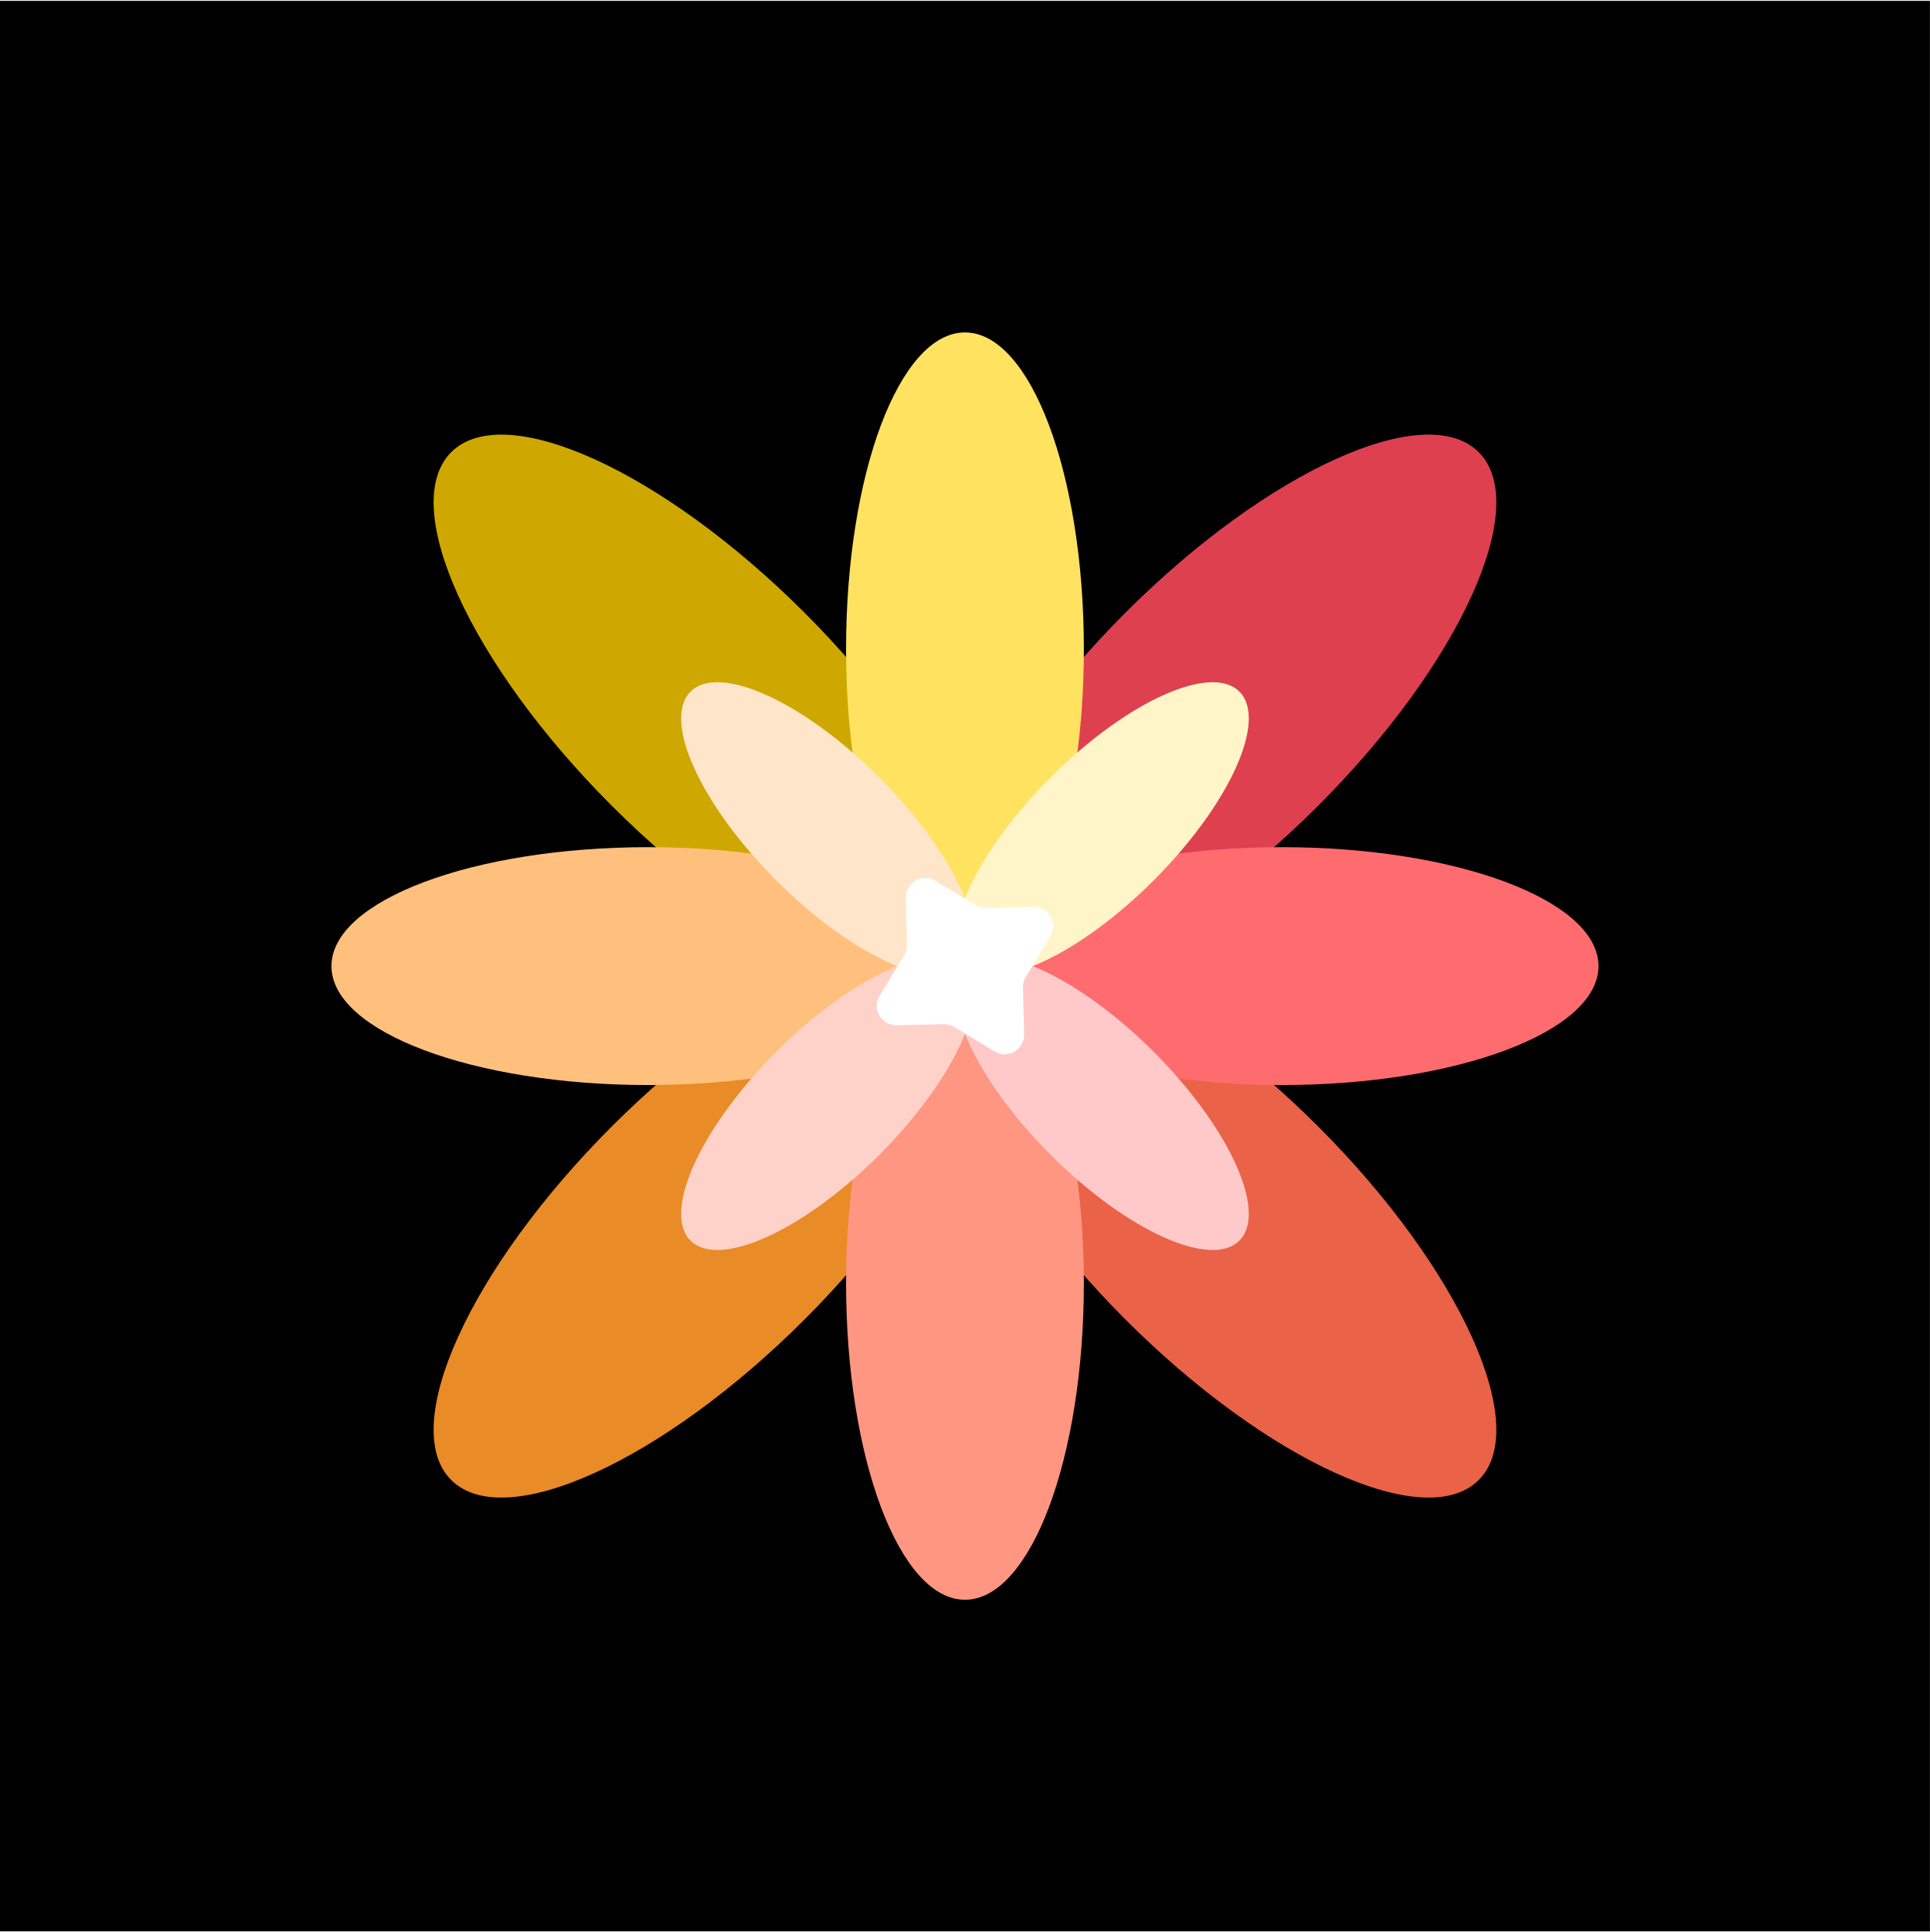
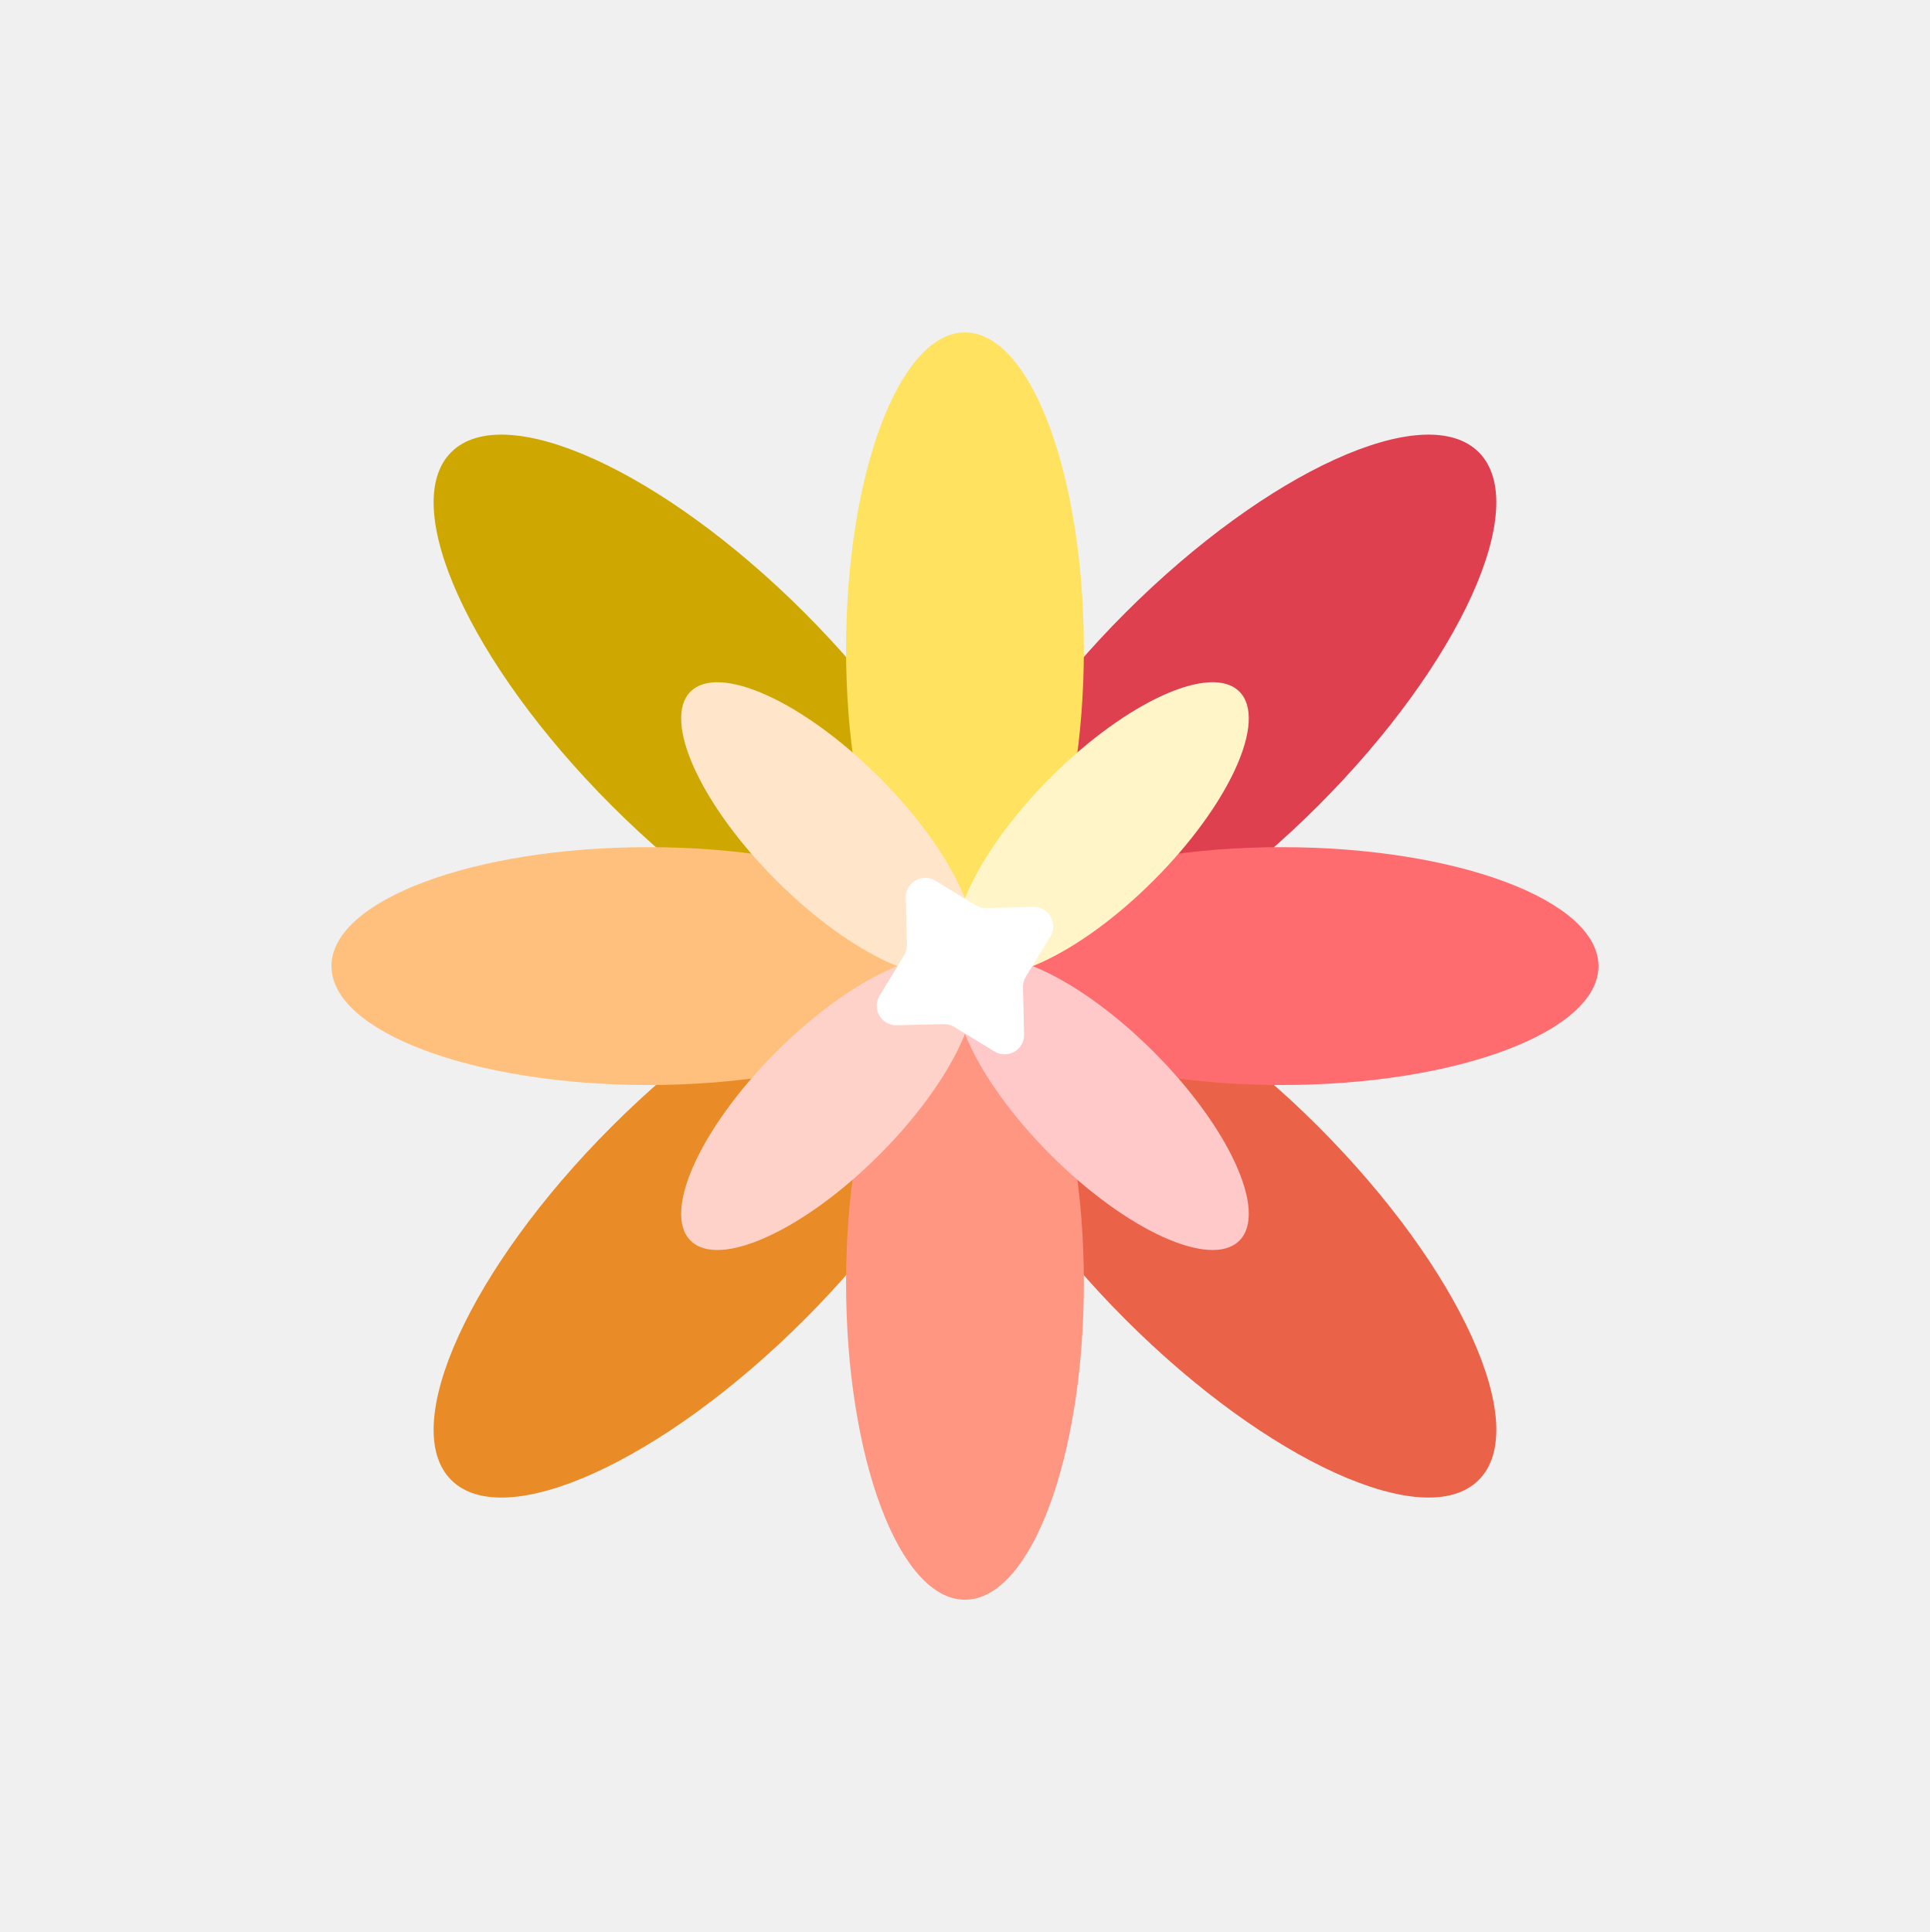
- <svg xmlns="http://www.w3.org/2000/svg" width="1200" height="1201" viewBox="0 0 1200 1201" fill="none">
-   <g clip-path="url(#clip0_235_234)">
-     <rect width="1200" height="1200" transform="translate(0 0.558594)" fill="black" />
-     <ellipse cx="440.276" cy="440.838" rx="84.792" ry="225.888" transform="rotate(-45 440.276 440.838)" fill="#CEA800" />
-     <ellipse cx="759.73" cy="760.291" rx="84.792" ry="225.888" transform="rotate(-45 759.73 760.291)" fill="#EA6247" />
-     <ellipse cx="759.724" cy="440.835" rx="84.792" ry="225.888" transform="rotate(45 759.724 440.835)" fill="#DE4050" />
-     <ellipse cx="440.27" cy="760.29" rx="84.792" ry="225.888" transform="rotate(45 440.27 760.29)" fill="#E98B26" />
-     <ellipse cx="599.998" cy="403.605" rx="73.931" ry="196.953" fill="#FFE260" />
-     <ellipse cx="599.998" cy="797.511" rx="73.931" ry="196.953" fill="#FF9681" />
-     <ellipse cx="796.953" cy="600.562" rx="73.931" ry="196.953" transform="rotate(90 796.953 600.562)" fill="#FF6C6F" />
-     <ellipse cx="403.048" cy="600.563" rx="73.931" ry="196.953" transform="rotate(90 403.048 600.563)" fill="#FFC07D" />
-     <ellipse cx="514.683" cy="515.246" rx="45.292" ry="120.66" transform="rotate(-45 514.683 515.246)" fill="#FFE5C9" />
-     <ellipse cx="685.322" cy="685.885" rx="45.292" ry="120.66" transform="rotate(-45 685.322 685.885)" fill="#FFC9CA" />
-     <ellipse cx="685.321" cy="515.247" rx="45.292" ry="120.66" transform="rotate(45 685.321 515.247)" fill="#FFF5C9" />
-     <ellipse cx="514.683" cy="685.887" rx="45.292" ry="120.66" transform="rotate(45 514.683 685.887)" fill="#FFD2C9" />
-     <path d="M642.492 563.796C652.033 563.575 658.046 573.99 653.085 582.143L637.843 607.186C636.643 609.159 636.033 611.434 636.086 613.742L636.764 643.051C636.985 652.593 626.57 658.606 618.417 653.644L593.374 638.402C591.402 637.202 589.126 636.592 586.818 636.646L557.509 637.324C547.968 637.544 541.955 627.129 546.916 618.977L562.158 593.933C563.358 591.961 563.968 589.686 563.915 587.377L563.237 558.068C563.016 548.527 573.431 542.514 581.584 547.476L606.627 562.717C608.599 563.918 610.875 564.527 613.183 564.474L642.492 563.796Z" fill="white" />
-   </g>
-   <defs>
-     <clipPath id="clip0_235_234">
-       <rect width="1200" height="1200" fill="white" transform="translate(0 0.558594)" />
-     </clipPath>
-   </defs>
+ <svg xmlns="http://www.w3.org/2000/svg" id="Layer_1" baseProfile="tiny" version="1.2" viewBox="0 0 1200 1201">
+   <ellipse cx="440.28" cy="440.84" rx="84.79" ry="225.89" transform="translate(-182.77 440.44) rotate(-45)" fill="#cea800" />
+   <ellipse cx="759.73" cy="760.29" rx="84.79" ry="225.89" transform="translate(-315.09 759.89) rotate(-45)" fill="#ea6247" />
+   <ellipse cx="759.72" cy="440.84" rx="225.89" ry="84.79" transform="translate(-89.2 666.32) rotate(-45)" fill="#de4050" />
+   <ellipse cx="440.27" cy="760.29" rx="225.89" ry="84.79" transform="translate(-408.65 534) rotate(-45)" fill="#e98b26" />
+   <ellipse cx="600" cy="403.6" rx="73.93" ry="196.95" fill="#ffe260" />
+   <ellipse cx="600" cy="797.51" rx="73.93" ry="196.95" fill="#ff9681" />
+   <ellipse cx="796.95" cy="600.56" rx="196.95" ry="73.93" fill="#ff6c6f" />
+   <ellipse cx="403.05" cy="600.56" rx="196.95" ry="73.93" fill="#ffc07d" />
+   <ellipse cx="514.68" cy="515.25" rx="45.29" ry="120.66" transform="translate(-213.59 514.85) rotate(-45)" fill="#ffe5c9" />
+   <ellipse cx="685.32" cy="685.89" rx="45.29" ry="120.66" transform="translate(-284.27 685.49) rotate(-45)" fill="#ffc9ca" />
+   <ellipse cx="685.32" cy="515.25" rx="120.66" ry="45.29" transform="translate(-163.61 635.51) rotate(-45)" fill="#fff5c9" />
+   <ellipse cx="514.68" cy="685.89" rx="120.66" ry="45.29" transform="translate(-334.25 564.83) rotate(-45)" fill="#ffd2c9" />
+   <path d="M642.49,563.8l-29.31.68c-2.31.05-4.58-.56-6.56-1.76l-25.04-15.24c-8.15-4.96-18.57,1.05-18.35,10.59l.68,29.31c.05,2.31-.56,4.58-1.76,6.56l-15.24,25.04c-4.96,8.15,1.05,18.57,10.59,18.35l29.31-.68c2.31-.05,4.58.56,6.56,1.76l25.04,15.24c8.15,4.96,18.57-1.05,18.35-10.59l-.68-29.31c-.05-2.31.56-4.58,1.76-6.56l15.24-25.04c4.96-8.15-1.05-18.57-10.59-18.35Z" fill="#fff" />
</svg>
